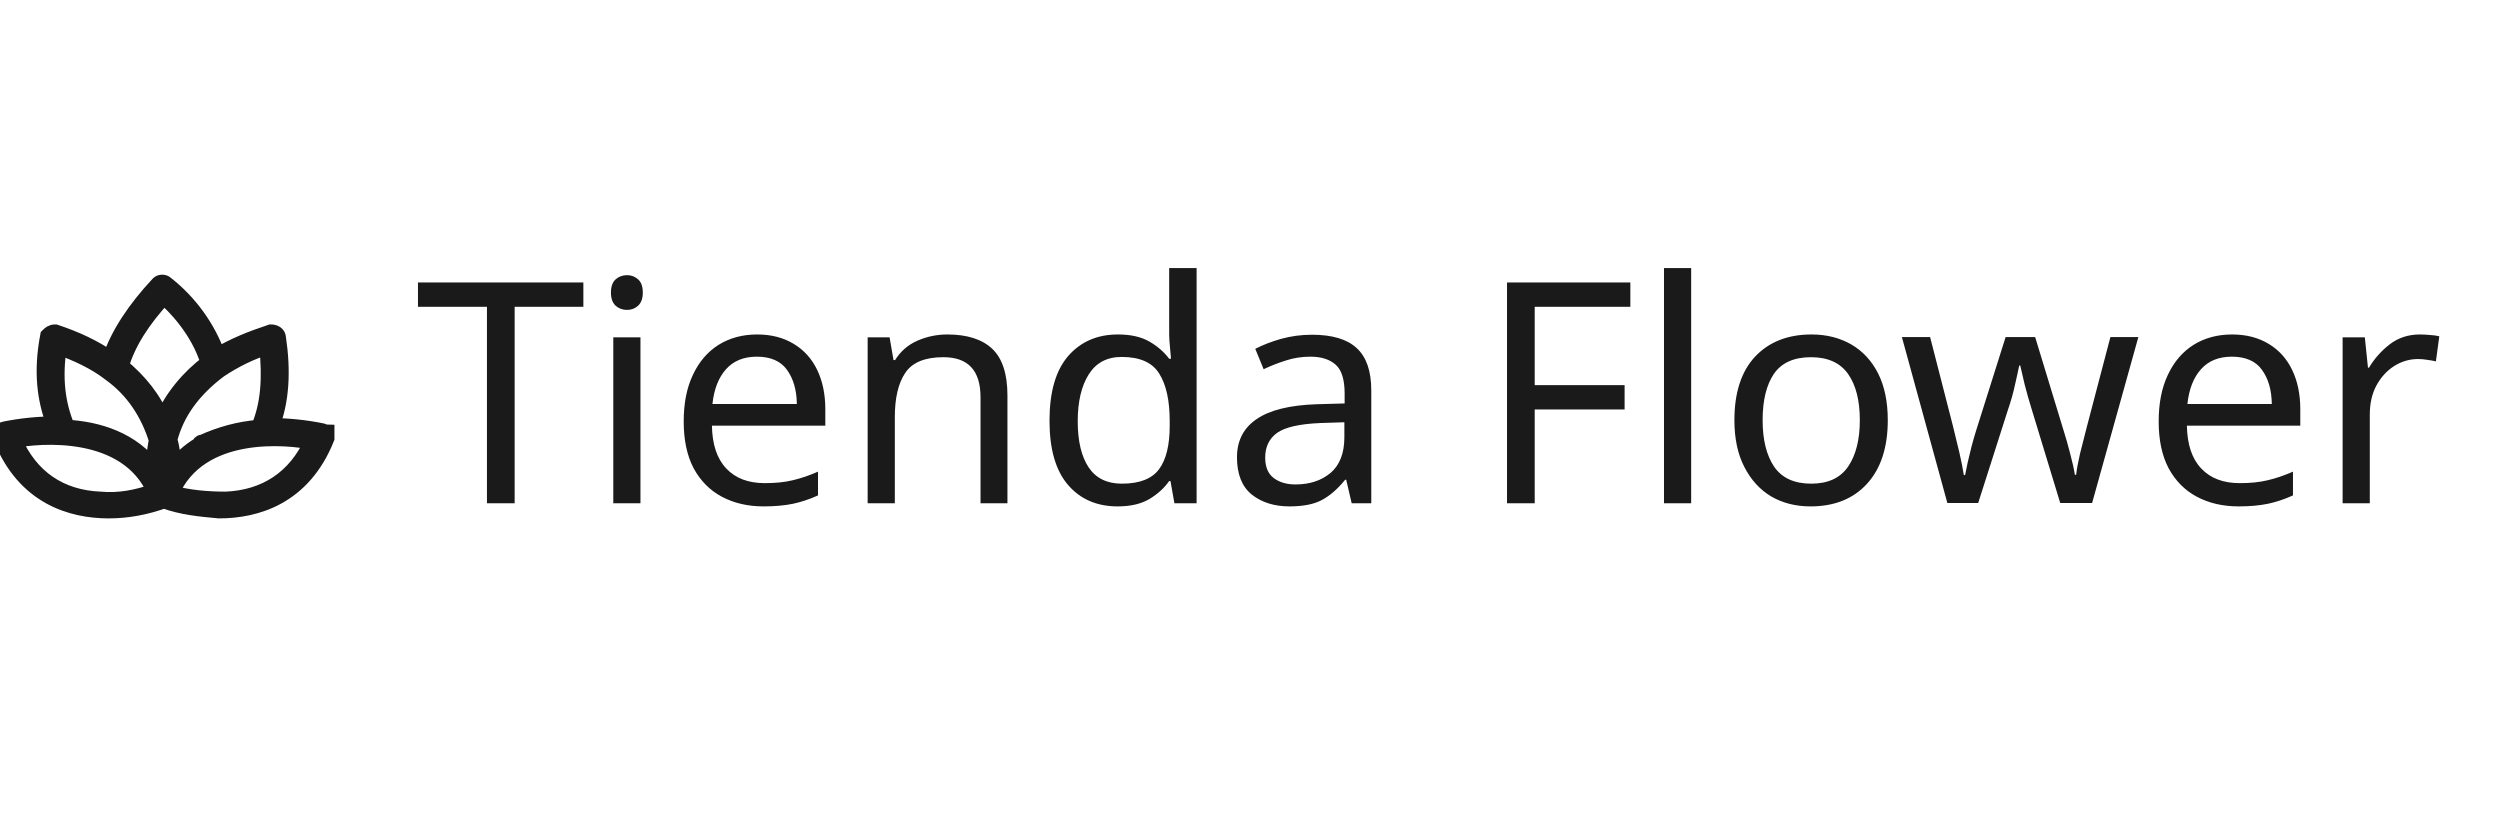
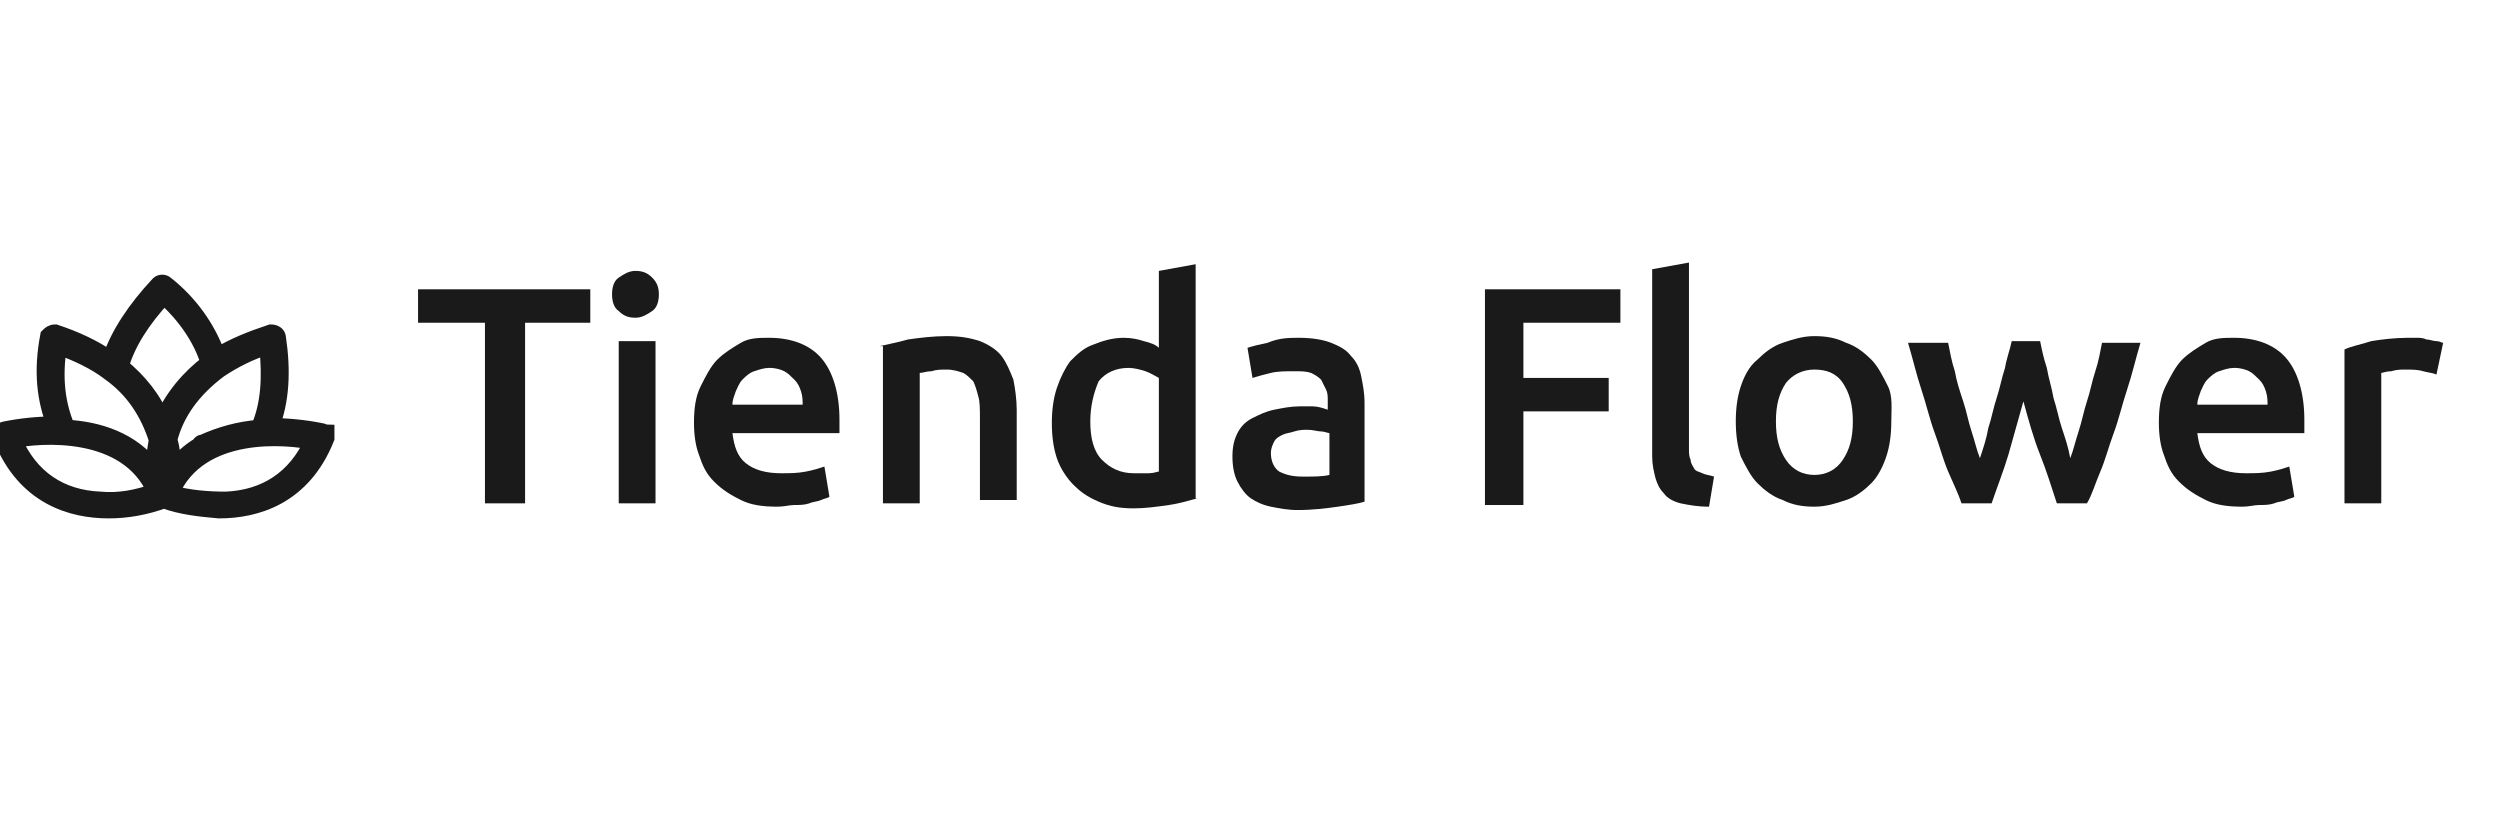
<svg xmlns="http://www.w3.org/2000/svg" version="1.1" id="Capa_1" x="0px" y="0px" viewBox="0 0 149.5 50" style="enable-background:new 0 0 149.5 50;" xml:space="preserve">
  <style type="text/css">
- 	.st0{fill:#1A1A1A;}
- 	.st1{font-family:'Ubuntu-Medium';}
- 	.st2{font-size:18.507px;}
- 	.st3{fill:#FCBBC5;}
- 	.st4{fill:#1A1A1A;stroke:#1A1A1A;stroke-miterlimit:10;}
+ 	.st0{enable-background:new    ;}
+ 	.st1{fill:#1A1A1A;}
+ 	.st2{fill:#FCBBC5;}
+ 	.st3{fill:#1A1A1A;stroke:#1A1A1A;stroke-miterlimit:10;}
</style>
-   <text transform="matrix(1 0 0 1 24.8073 30.0948)" class="st0 st1 st2">Tienda Flower</text>
-   <path class="st3" d="M-207.7,8.3c0.6,0.3,1.3,0.2,1.7-0.2c0.3-0.3,0.4-0.7,0.3-1c-0.1-0.3-0.2-0.7-0.4-0.9c-0.2-0.3-0.5-0.6-0.9-0.7  c-0.4-0.1-0.8,0-1,0.4c0,0,0,0.1,0,0.1c-0.3,0.2-0.5,0.6-0.5,1C-208.6,7.5-208.3,8.1-207.7,8.3z M-207.9,7.3  C-207.9,7.3-207.9,7.3-207.9,7.3L-207.9,7.3z M-206.6,7.8C-206.7,7.8-206.7,7.8-206.6,7.8L-206.6,7.8z M-207.1,6.1  C-207.1,6.1-207.1,6.1-207.1,6.1c0.1,0,0.1,0,0.1,0c0,0,0,0,0,0c0,0,0,0,0.1,0c0,0,0,0,0,0c0,0,0,0,0,0c0,0,0,0,0.1,0.1  c0,0,0,0,0.1,0.1c0,0,0,0,0,0.1c0,0,0,0,0,0c0.1,0.2,0.3,0.4,0.3,0.6c0,0.1,0.1,0.2,0.1,0.4c0,0,0,0.1,0,0.1c0,0,0,0,0,0.1  c0,0,0,0,0,0c0,0,0,0,0,0c0,0,0,0-0.1,0.1c0,0,0,0,0,0c-0.1,0-0.1,0.1-0.2,0.1c0,0,0,0,0,0c0,0-0.1,0-0.1,0c0,0-0.1,0-0.1,0  c0,0,0,0,0,0c0,0-0.1,0-0.1,0c0,0-0.1,0-0.1,0c0.1,0-0.1,0-0.1,0c-0.1,0-0.1,0-0.2-0.1c0,0,0,0,0,0c0,0,0,0-0.1,0c0,0-0.1,0-0.1-0.1  c0,0,0,0,0,0c0,0,0,0,0,0c0,0-0.1-0.1-0.1-0.1c0,0,0,0,0,0c0,0,0,0,0-0.1c0,0,0,0,0-0.1c0,0,0,0,0,0c0-0.1,0-0.1,0-0.2  c0,0,0,0,0-0.1c0,0.1,0,0,0-0.1c0-0.3,0.1-0.5,0.3-0.7c0.1,0,0.1,0,0.2-0.1c0,0,0,0,0,0c0,0,0,0,0,0c0,0,0,0,0,0c0,0,0,0,0,0  c0,0,0,0,0.1,0c0,0,0,0,0,0C-207.2,6.1-207.2,6.1-207.1,6.1C-207.2,6.1-207.2,6.1-207.1,6.1z M-207.3,6.1  C-207.3,6.1-207.3,6.1-207.3,6.1L-207.3,6.1z" />
-   <path class="st3" d="M-202.6,19c0,0,0.1,0,0.1,0c0,0,0.1,0,0.1-0.1c0,0,0.1-0.1,0.1-0.1c0-0.1,0-0.1,0-0.2c0,0,0-0.1,0-0.1  c0,0,0,0,0-0.1c0,0,0-0.1-0.1-0.1c0,0,0,0-0.1,0c0,0-0.1,0-0.1,0c0,0-0.1,0-0.1,0c0,0,0,0-0.1,0c0,0-0.1,0-0.1,0.1  c0,0,0,0.1-0.1,0.1c0,0,0,0.1,0,0.1c0,0.1,0,0.1,0,0.2c0,0.1,0,0.1,0.1,0.1c0,0,0,0,0.1,0C-202.8,18.9-202.7,19-202.6,19z" />
-   <path class="st3" d="M-198.1-13.6c0,0.1,0.1,0.1,0.1,0.1c0,0,0.1,0.1,0.1,0.1c0.1,0,0.1,0,0.2,0c0,0,0.1,0,0.1,0  c0.1,0,0.1-0.1,0.2-0.1c0,0,0-0.1,0.1-0.1c0-0.1,0.1-0.2,0.1-0.2c0,0,0,0,0,0c0-0.1,0-0.1,0-0.2c0-0.1-0.1-0.1-0.1-0.2  c0,0-0.1-0.1-0.2-0.1c-0.1,0-0.1,0-0.2,0c0,0-0.1,0-0.1,0c-0.1,0-0.1,0.1-0.2,0.1c0,0,0,0.1-0.1,0.1c0,0.1-0.1,0.2-0.1,0.2  c0,0,0,0,0,0C-198.2-13.7-198.2-13.6-198.1-13.6z" />
+   <g class="st0">
+     <path class="st1" d="M35.3,17.3v2h-3.9v10.8H29V19.3H25v-2H35.3z" />
+     <path class="st1" d="M39.4,17.6c0,0.4-0.1,0.8-0.4,1c-0.3,0.2-0.6,0.4-1,0.4c-0.4,0-0.7-0.1-1-0.4c-0.3-0.2-0.4-0.6-0.4-1   c0-0.4,0.1-0.8,0.4-1c0.3-0.2,0.6-0.4,1-0.4c0.4,0,0.7,0.1,1,0.4S39.4,17.2,39.4,17.6z M39.2,30.1H37v-9.7h2.2V30.1z" />
+     <path class="st1" d="M41.5,25.3c0-0.9,0.1-1.6,0.4-2.2s0.6-1.2,1-1.6c0.4-0.4,0.9-0.7,1.4-1s1.1-0.3,1.7-0.3c1.3,0,2.4,0.4,3.1,1.2   c0.7,0.8,1.1,2.1,1.1,3.7c0,0.1,0,0.3,0,0.4c0,0.2,0,0.3,0,0.4h-6.4c0.1,0.8,0.3,1.4,0.8,1.8c0.5,0.4,1.2,0.6,2.1,0.6   c0.5,0,1,0,1.5-0.1c0.5-0.1,0.8-0.2,1.1-0.3l0.3,1.8c-0.1,0.1-0.3,0.1-0.5,0.2s-0.5,0.1-0.7,0.2c-0.3,0.1-0.6,0.1-0.9,0.1   c-0.3,0-0.6,0.1-1,0.1c-0.9,0-1.6-0.1-2.2-0.4c-0.6-0.3-1.1-0.6-1.6-1.1s-0.7-1-0.9-1.6C41.6,26.7,41.5,26,41.5,25.3z M48,24.3   c0-0.3,0-0.6-0.1-0.9c-0.1-0.3-0.2-0.5-0.4-0.7c-0.2-0.2-0.4-0.4-0.6-0.5C46.7,22.1,46.4,22,46,22c-0.3,0-0.6,0.1-0.9,0.2   c-0.3,0.1-0.5,0.3-0.7,0.5c-0.2,0.2-0.3,0.5-0.4,0.7c-0.1,0.3-0.2,0.5-0.2,0.8H48z" />
+     <path class="st1" d="M52.6,20.7c0.4-0.1,1-0.2,1.7-0.4c0.7-0.1,1.5-0.2,2.3-0.2c0.8,0,1.4,0.1,2,0.3c0.5,0.2,1,0.5,1.3,0.9   s0.5,0.9,0.7,1.4c0.1,0.5,0.2,1.2,0.2,1.8v5.4h-2.2V25c0-0.5,0-1-0.1-1.3c-0.1-0.4-0.2-0.7-0.3-0.9c-0.2-0.2-0.4-0.4-0.6-0.5   c-0.3-0.1-0.6-0.2-1-0.2c-0.3,0-0.6,0-0.9,0.1c-0.3,0-0.5,0.1-0.7,0.1v7.8h-2.2V20.7z" />
+     <path class="st1" d="M71.6,29.8c-0.4,0.1-1,0.3-1.7,0.4c-0.7,0.1-1.4,0.2-2.1,0.2c-0.8,0-1.4-0.1-2.1-0.4s-1.1-0.6-1.5-1   c-0.4-0.4-0.8-1-1-1.6c-0.2-0.6-0.3-1.3-0.3-2.1c0-0.8,0.1-1.5,0.3-2.1c0.2-0.6,0.5-1.2,0.8-1.6c0.4-0.4,0.8-0.8,1.4-1   c0.5-0.2,1.1-0.4,1.8-0.4c0.5,0,0.9,0.1,1.2,0.2c0.4,0.1,0.7,0.2,0.9,0.4v-4.6l2.2-0.4V29.8z M65.2,25.2c0,1,0.2,1.8,0.7,2.3   s1.1,0.8,1.9,0.8c0.4,0,0.7,0,0.9,0c0.3,0,0.5-0.1,0.6-0.1v-5.6c-0.2-0.1-0.5-0.3-0.8-0.4c-0.3-0.1-0.7-0.2-1-0.2   c-0.8,0-1.4,0.3-1.8,0.8C65.4,23.5,65.2,24.3,65.2,25.2z" />
+     <path class="st1" d="M77.7,20.2c0.7,0,1.4,0.1,1.9,0.3c0.5,0.2,0.9,0.4,1.2,0.8c0.3,0.3,0.5,0.7,0.6,1.2c0.1,0.5,0.2,1,0.2,1.6v5.9   c-0.3,0.1-0.9,0.2-1.6,0.3c-0.7,0.1-1.5,0.2-2.4,0.2c-0.6,0-1.1-0.1-1.6-0.2s-0.9-0.3-1.2-0.5c-0.3-0.2-0.6-0.6-0.8-1   c-0.2-0.4-0.3-0.9-0.3-1.5c0-0.6,0.1-1,0.3-1.4c0.2-0.4,0.5-0.7,0.9-0.9c0.4-0.2,0.8-0.4,1.3-0.5c0.5-0.1,1-0.2,1.5-0.2   c0.2,0,0.5,0,0.8,0c0.3,0,0.6,0.1,0.9,0.2V24c0-0.3,0-0.5-0.1-0.7c-0.1-0.2-0.2-0.4-0.3-0.6c-0.2-0.2-0.4-0.3-0.6-0.4   c-0.3-0.1-0.6-0.1-1-0.1c-0.5,0-1,0-1.4,0.1c-0.4,0.1-0.8,0.2-1.1,0.3l-0.3-1.8c0.3-0.1,0.7-0.2,1.2-0.3   C76.5,20.2,77.1,20.2,77.7,20.2z M77.9,28.5c0.7,0,1.2,0,1.6-0.1v-2.5c-0.1,0-0.3-0.1-0.5-0.1s-0.5-0.1-0.8-0.1   c-0.2,0-0.5,0-0.8,0.1s-0.5,0.1-0.7,0.2c-0.2,0.1-0.4,0.2-0.5,0.4c-0.1,0.2-0.2,0.4-0.2,0.7c0,0.5,0.2,0.9,0.5,1.1   C76.9,28.4,77.3,28.5,77.9,28.5z" />
+     <path class="st1" d="M88.8,30.1V17.3h8.1v2h-5.8v3.3h5.1v2h-5.1v5.6H88.8z" />
+     <path class="st1" d="M102.2,30.3c-0.7,0-1.2-0.1-1.7-0.2c-0.4-0.1-0.8-0.3-1-0.6c-0.3-0.3-0.4-0.6-0.5-0.9   c-0.1-0.4-0.2-0.8-0.2-1.3V16.1l2.2-0.4v11.1c0,0.3,0,0.5,0.1,0.7c0,0.2,0.1,0.3,0.2,0.5s0.3,0.2,0.5,0.3c0.2,0.1,0.4,0.1,0.7,0.2   L102.2,30.3z" />
+     <path class="st1" d="M113.1,25.2c0,0.8-0.1,1.5-0.3,2.1c-0.2,0.6-0.5,1.2-0.9,1.6s-0.9,0.8-1.5,1c-0.6,0.2-1.2,0.4-1.9,0.4   c-0.7,0-1.3-0.1-1.9-0.4c-0.6-0.2-1.1-0.6-1.5-1s-0.7-1-1-1.6c-0.2-0.6-0.3-1.3-0.3-2.1s0.1-1.5,0.3-2.1s0.5-1.2,1-1.6   c0.4-0.4,0.9-0.8,1.5-1c0.6-0.2,1.2-0.4,1.9-0.4s1.3,0.1,1.9,0.4c0.6,0.2,1.1,0.6,1.5,1c0.4,0.4,0.7,1,1,1.6S113.1,24.5,113.1,25.2   z M110.8,25.2c0-1-0.2-1.7-0.6-2.3c-0.4-0.6-1-0.8-1.7-0.8s-1.3,0.3-1.7,0.8c-0.4,0.6-0.6,1.3-0.6,2.3c0,1,0.2,1.7,0.6,2.3   s1,0.9,1.7,0.9s1.3-0.3,1.7-0.9S110.8,26.2,110.8,25.2z" />
+     <path class="st1" d="M121,24c-0.3,1.1-0.6,2.1-0.9,3.2c-0.3,1-0.7,2-1,2.9h-1.8c-0.2-0.6-0.5-1.2-0.8-1.9c-0.3-0.7-0.5-1.5-0.8-2.3   c-0.3-0.8-0.5-1.7-0.8-2.6c-0.3-0.9-0.5-1.8-0.8-2.8h2.4c0.1,0.5,0.2,1.1,0.4,1.7c0.1,0.6,0.3,1.2,0.5,1.8c0.2,0.6,0.3,1.2,0.5,1.8   c0.2,0.6,0.3,1.1,0.5,1.6c0.2-0.6,0.4-1.2,0.5-1.8c0.2-0.6,0.3-1.2,0.5-1.8c0.2-0.6,0.3-1.2,0.5-1.8c0.1-0.6,0.3-1.1,0.4-1.6h1.7   c0.1,0.5,0.2,1,0.4,1.6c0.1,0.6,0.3,1.2,0.4,1.8c0.2,0.6,0.3,1.2,0.5,1.8s0.4,1.2,0.5,1.8c0.2-0.5,0.3-1,0.5-1.6   c0.2-0.6,0.3-1.2,0.5-1.8c0.2-0.6,0.3-1.2,0.5-1.8s0.3-1.2,0.4-1.7h2.3c-0.3,1-0.5,1.9-0.8,2.8c-0.3,0.9-0.5,1.8-0.8,2.6   c-0.3,0.8-0.5,1.6-0.8,2.3c-0.3,0.7-0.5,1.4-0.8,1.9h-1.8c-0.3-0.9-0.6-1.9-1-2.9S121.3,25.1,121,24z" />
+     <path class="st1" d="M129.1,25.3c0-0.9,0.1-1.6,0.4-2.2s0.6-1.2,1-1.6c0.4-0.4,0.9-0.7,1.4-1s1.1-0.3,1.7-0.3   c1.3,0,2.4,0.4,3.1,1.2c0.7,0.8,1.1,2.1,1.1,3.7c0,0.1,0,0.3,0,0.4c0,0.2,0,0.3,0,0.4h-6.4c0.1,0.8,0.3,1.4,0.8,1.8   c0.5,0.4,1.2,0.6,2.1,0.6c0.5,0,1,0,1.5-0.1s0.8-0.2,1.1-0.3l0.3,1.8c-0.1,0.1-0.3,0.1-0.5,0.2s-0.5,0.1-0.7,0.2   c-0.3,0.1-0.6,0.1-0.9,0.1c-0.3,0-0.6,0.1-1,0.1c-0.9,0-1.6-0.1-2.2-0.4s-1.1-0.6-1.6-1.1s-0.7-1-0.9-1.6   C129.2,26.7,129.1,26,129.1,25.3z M135.6,24.3c0-0.3,0-0.6-0.1-0.9c-0.1-0.3-0.2-0.5-0.4-0.7c-0.2-0.2-0.4-0.4-0.6-0.5   c-0.2-0.1-0.5-0.2-0.9-0.2c-0.3,0-0.6,0.1-0.9,0.2c-0.3,0.1-0.5,0.3-0.7,0.5c-0.2,0.2-0.3,0.5-0.4,0.7c-0.1,0.3-0.2,0.5-0.2,0.8   H135.6z" />
+     <path class="st1" d="M145.7,22.4c-0.2-0.1-0.4-0.1-0.8-0.2c-0.3-0.1-0.7-0.1-1.1-0.1c-0.2,0-0.5,0-0.8,0.1c-0.3,0-0.5,0.1-0.6,0.1   v7.8h-2.2v-9.2c0.4-0.2,1-0.3,1.6-0.5c0.6-0.1,1.4-0.2,2.2-0.2c0.1,0,0.3,0,0.5,0c0.2,0,0.4,0,0.6,0.1c0.2,0,0.4,0.1,0.6,0.1   c0.2,0,0.3,0.1,0.4,0.1L145.7,22.4z" />
+   </g>
+   <path class="st2" d="M-207.7,8.3c0.6,0.3,1.3,0.2,1.7-0.2c0.3-0.3,0.4-0.7,0.3-1c-0.1-0.3-0.2-0.7-0.4-0.9c-0.2-0.3-0.5-0.6-0.9-0.7  s-0.8,0-1,0.4V6c-0.3,0.2-0.5,0.6-0.5,1C-208.6,7.5-208.3,8.1-207.7,8.3z M-207.9,7.3L-207.9,7.3L-207.9,7.3z M-206.6,7.8  C-206.7,7.8-206.7,7.8-206.6,7.8L-206.6,7.8z M-207.1,6.1L-207.1,6.1c0.1,0,0.1,0,0.1,0l0,0c0,0,0,0,0.1,0l0,0l0,0c0,0,0,0,0.1,0.1  c0,0,0,0,0.1,0.1c0,0,0,0,0,0.1l0,0c0.1,0.2,0.3,0.4,0.3,0.6c0,0.1,0.1,0.2,0.1,0.4v0.1c0,0,0,0,0,0.1l0,0l0,0c0,0,0,0-0.1,0.1l0,0  c-0.1,0-0.1,0.1-0.2,0.1l0,0h-0.1h-0.1l0,0h-0.1h-0.1c0.1,0-0.1,0-0.1,0c-0.1,0-0.1,0-0.2-0.1l0,0c0,0,0,0-0.1,0c0,0-0.1,0-0.1-0.1  l0,0l0,0l-0.1-0.1l0,0c0,0,0,0,0-0.1c0,0,0,0,0-0.1l0,0c0-0.1,0-0.1,0-0.2c0,0,0,0,0-0.1c0,0.1,0,0,0-0.1c0-0.3,0.1-0.5,0.3-0.7  C-207.2,6.2-207.2,6.2-207.1,6.1L-207.1,6.1L-207.1,6.1L-207.1,6.1L-207.1,6.1C-207.1,6.1-207.1,6.1-207.1,6.1L-207.1,6.1  C-207.2,6.1-207.2,6.1-207.1,6.1C-207.2,6.1-207.2,6.1-207.1,6.1z M-207.3,6.1L-207.3,6.1L-207.3,6.1z" />
+   <path class="st2" d="M-202.6,19h0.1c0,0,0.1,0,0.1-0.1l0.1-0.1c0-0.1,0-0.1,0-0.2v-0.1c0,0,0,0,0-0.1c0,0,0-0.1-0.1-0.1  c0,0,0,0-0.1,0h-0.1h-0.1c0,0,0,0-0.1,0c0,0-0.1,0-0.1,0.1c0,0,0,0.1-0.1,0.1v0.1c0,0.1,0,0.1,0,0.2s0,0.1,0.1,0.1c0,0,0,0,0.1,0  C-202.8,18.9-202.7,19-202.6,19z" />
+   <path class="st2" d="M-198.1-13.6c0,0.1,0.1,0.1,0.1,0.1l0.1,0.1c0.1,0,0.1,0,0.2,0h0.1c0.1,0,0.1-0.1,0.2-0.1c0,0,0-0.1,0.1-0.1  c0-0.1,0.1-0.2,0.1-0.2l0,0c0-0.1,0-0.1,0-0.2c0-0.1-0.1-0.1-0.1-0.2c0,0-0.1-0.1-0.2-0.1c-0.1,0-0.1,0-0.2,0h-0.1  c-0.1,0-0.1,0.1-0.2,0.1c0,0,0,0.1-0.1,0.1c0,0.1-0.1,0.2-0.1,0.2l0,0C-198.2-13.7-198.2-13.6-198.1-13.6z" />
  <g>
-     <path class="st4" d="M19.2,25.8c-1-0.2-2-0.3-3-0.3c0.6-1.5,0.7-3.3,0.4-5.3c0-0.2-0.2-0.3-0.4-0.3c0,0,0,0,0,0   C15,20.3,14,20.7,13,21.3c-0.6-1.7-1.7-3.2-3.1-4.3c-0.1-0.1-0.3-0.1-0.4,0c-1.4,1.5-2.4,3-2.9,4.5c-1-0.7-2.1-1.2-3.3-1.6   c-0.2,0-0.3,0.1-0.4,0.2c0,0,0,0,0,0c-0.4,2.1-0.2,3.8,0.4,5.3c-1,0-2,0.1-3,0.3c-0.1,0-0.2,0.1-0.2,0.2c0,0.1,0,0.2,0,0.3   c1.4,3.5,4.2,4.3,6.4,4.3c1.1,0,2.2-0.2,3.3-0.6c1.1,0.4,2.2,0.5,3.3,0.6c2.2,0,5-0.8,6.4-4.3c0-0.1,0-0.2,0-0.3   C19.4,25.9,19.3,25.8,19.2,25.8z M15.5,25.6c-1.2,0.1-2.3,0.4-3.4,0.9c-0.1,0-0.1,0-0.1,0.1l0,0c-0.7,0.4-1.2,0.9-1.7,1.5   c0-0.6,0-1.2-0.2-1.8c0.4-1.6,1.4-3,3-4.2c0.9-0.6,1.9-1.1,2.9-1.4C16.2,22.6,16.1,24.2,15.5,25.6z M9.8,17.7c0.6,0.5,2.1,2,2.7,4   c-1.2,0.9-2.2,2.1-2.8,3.5c-0.5-1.3-1.4-2.4-2.5-3.3C7.6,20.5,8.5,19.1,9.8,17.7z M3.5,20.7c1.1,0.4,2.2,0.9,3.1,1.6l0,0   c1.4,1,2.3,2.4,2.8,4c-0.1,0.6-0.2,1.2-0.2,1.8c-1.3-1.8-3.4-2.4-5.2-2.5C3.4,24.2,3.2,22.6,3.5,20.7L3.5,20.7z M6,29.9   c-2.4-0.1-4.2-1.3-5.2-3.6c1.5-0.3,6.8-0.8,8.5,3.1C8.2,29.8,7.1,30,6,29.9L6,29.9z M13.5,29.9c-1.1,0-2.3-0.1-3.3-0.4   c1.7-4,7.1-3.4,8.5-3.1C17.7,28.6,15.9,29.8,13.5,29.9L13.5,29.9z" />
+     <path class="st3" d="M19.2,25.8c-1-0.2-2-0.3-3-0.3c0.6-1.5,0.7-3.3,0.4-5.3c0-0.2-0.2-0.3-0.4-0.3l0,0C15,20.3,14,20.7,13,21.3   c-0.6-1.7-1.7-3.2-3.1-4.3c-0.1-0.1-0.3-0.1-0.4,0c-1.4,1.5-2.4,3-2.9,4.5c-1-0.7-2.1-1.2-3.3-1.6c-0.2,0-0.3,0.1-0.4,0.2l0,0   c-0.4,2.1-0.2,3.8,0.4,5.3c-1,0-2,0.1-3,0.3c-0.1,0-0.2,0.1-0.2,0.2s0,0.2,0,0.3c1.4,3.5,4.2,4.3,6.4,4.3c1.1,0,2.2-0.2,3.3-0.6   c1.1,0.4,2.2,0.5,3.3,0.6c2.2,0,5-0.8,6.4-4.3c0-0.1,0-0.2,0-0.3C19.4,25.9,19.3,25.8,19.2,25.8z M15.5,25.6   c-1.2,0.1-2.3,0.4-3.4,0.9c-0.1,0-0.1,0-0.1,0.1l0,0c-0.7,0.4-1.2,0.9-1.7,1.5c0-0.6,0-1.2-0.2-1.8c0.4-1.6,1.4-3,3-4.2   C14,21.5,15,21,16,20.7C16.2,22.6,16.1,24.2,15.5,25.6z M9.8,17.7c0.6,0.5,2.1,2,2.7,4c-1.2,0.9-2.2,2.1-2.8,3.5   c-0.5-1.3-1.4-2.4-2.5-3.3C7.6,20.5,8.5,19.1,9.8,17.7z M3.5,20.7c1.1,0.4,2.2,0.9,3.1,1.6l0,0c1.4,1,2.3,2.4,2.8,4   c-0.1,0.6-0.2,1.2-0.2,1.8c-1.3-1.8-3.4-2.4-5.2-2.5C3.4,24.2,3.2,22.6,3.5,20.7L3.5,20.7z M6,29.9c-2.4-0.1-4.2-1.3-5.2-3.6   c1.5-0.3,6.8-0.8,8.5,3.1C8.2,29.8,7.1,30,6,29.9L6,29.9z M13.5,29.9c-1.1,0-2.3-0.1-3.3-0.4c1.7-4,7.1-3.4,8.5-3.1   C17.7,28.6,15.9,29.8,13.5,29.9L13.5,29.9z" />
  </g>
</svg>
